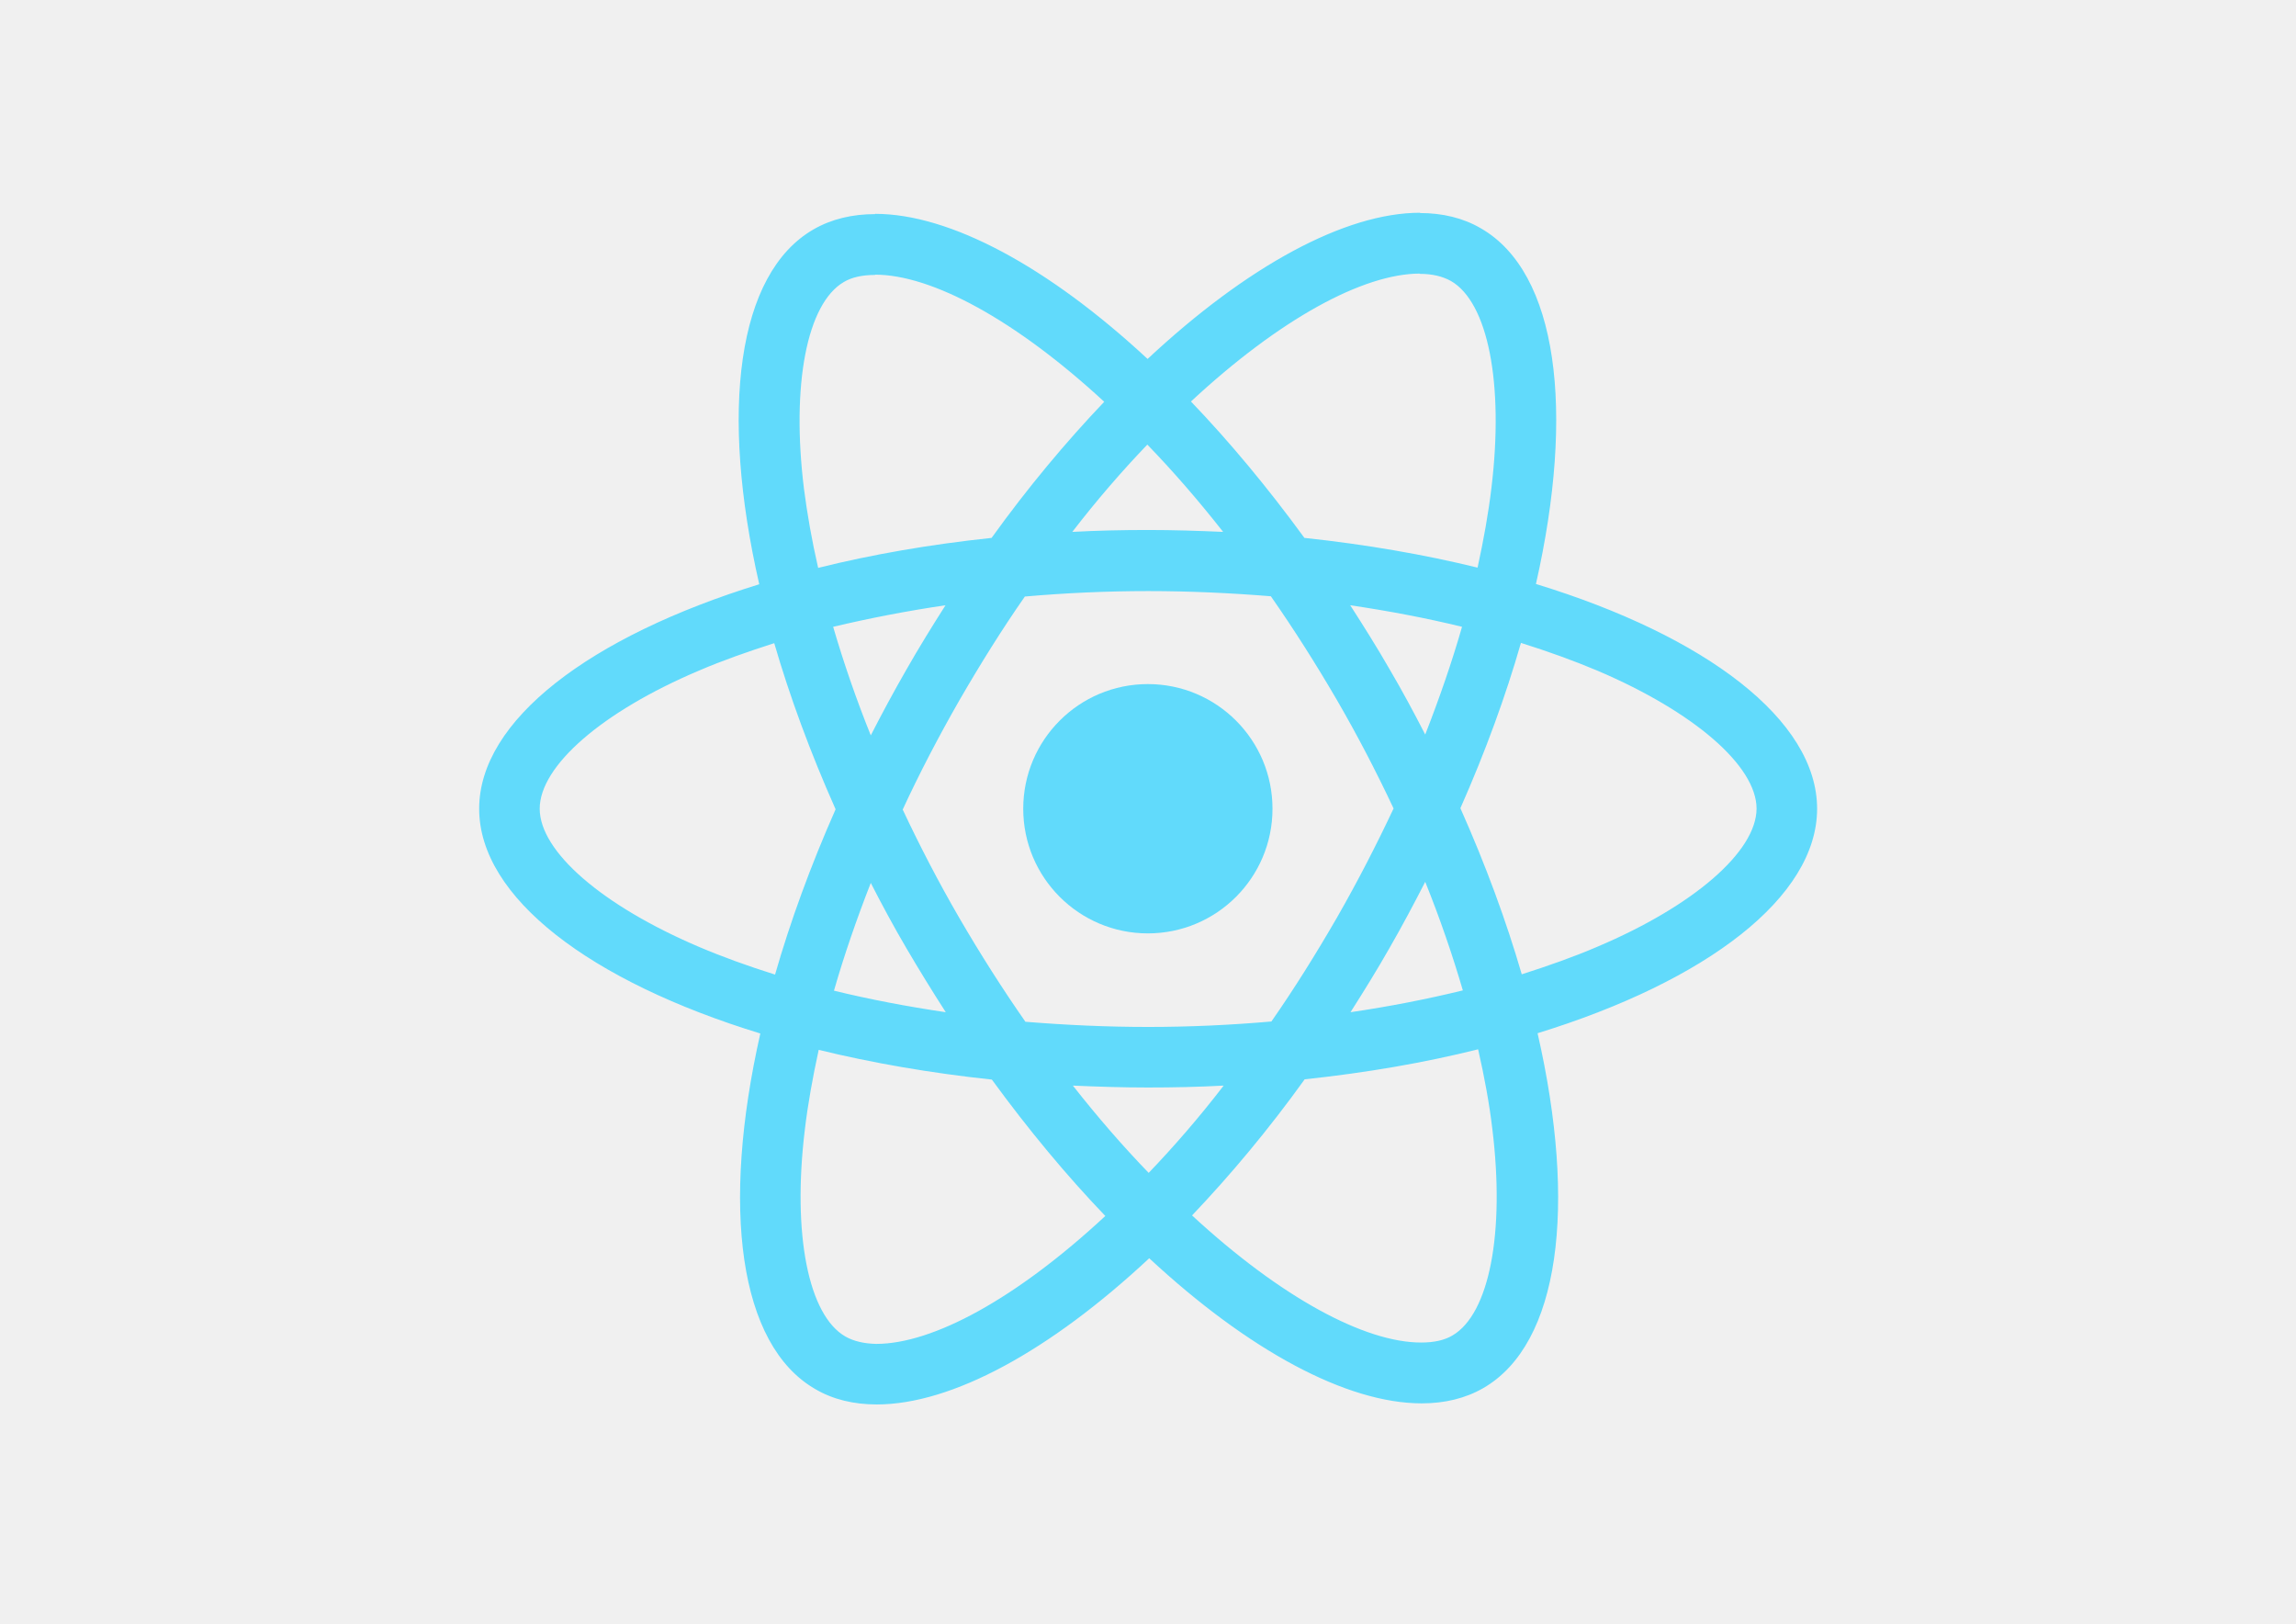
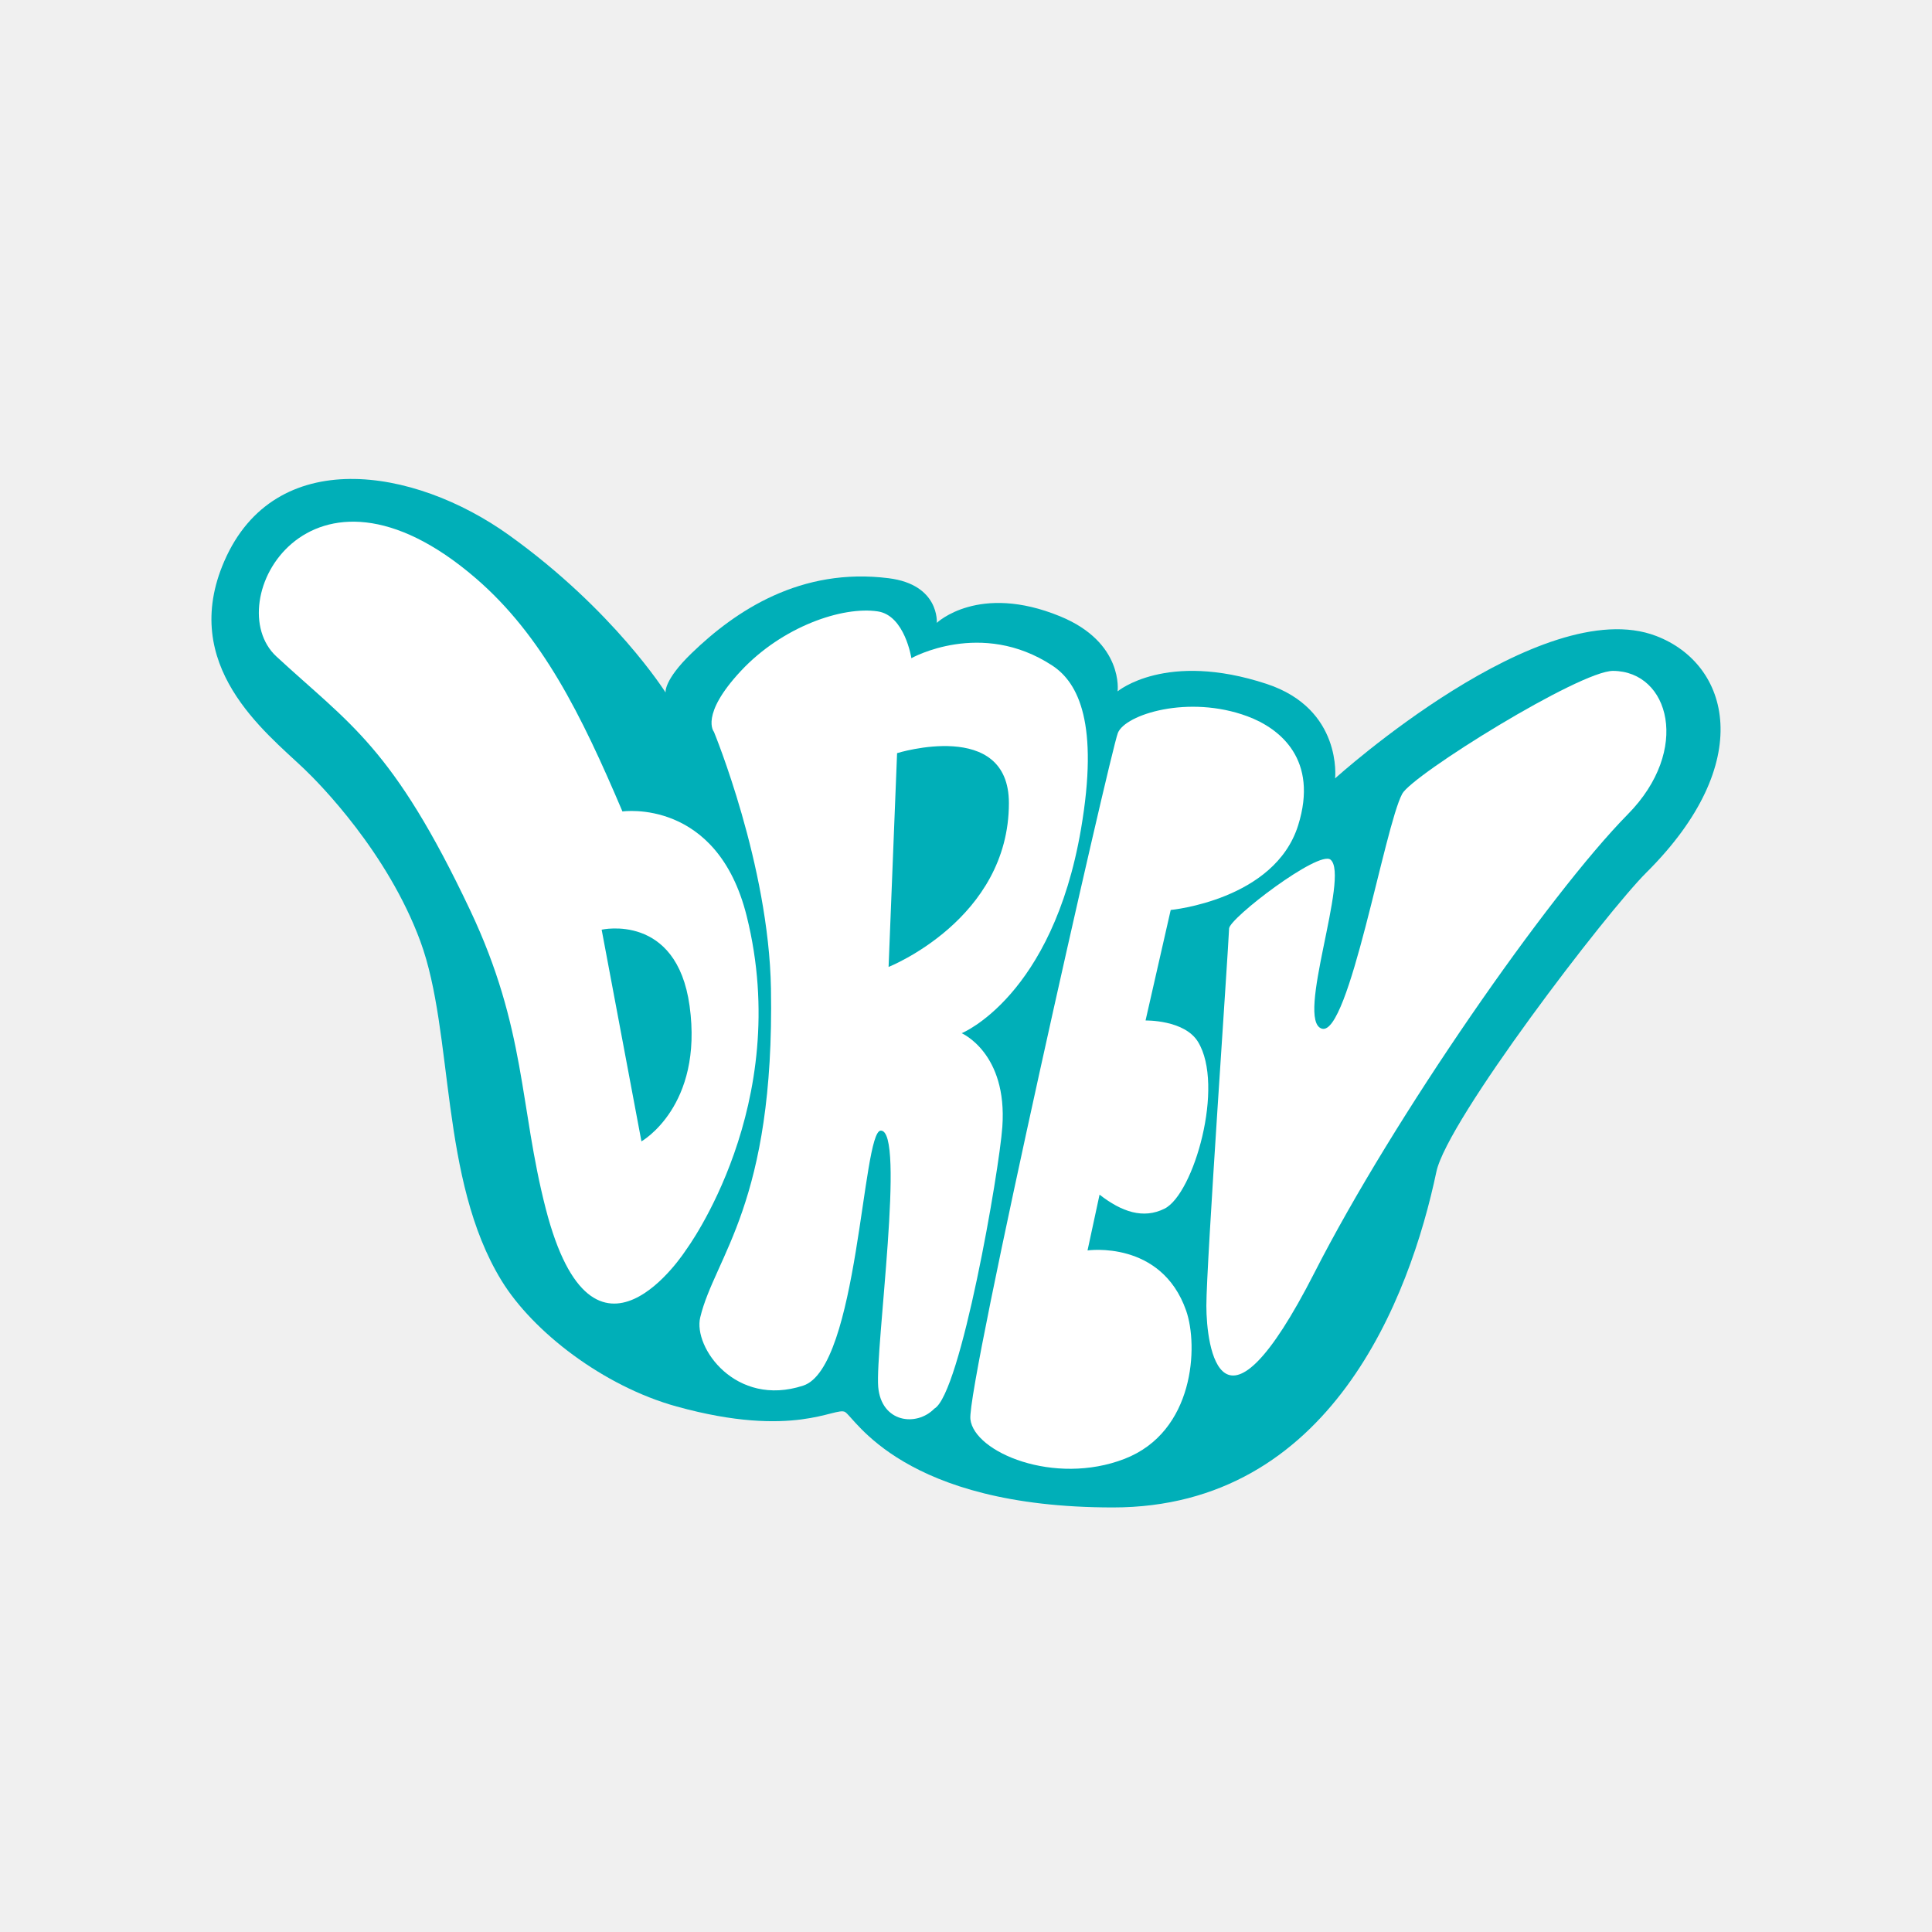
- <svg xmlns="http://www.w3.org/2000/svg" viewBox="0 0 841.9 595.3">
-   <g fill="#61DAFB">
-     <path d="M666.3 296.5c0-32.5-40.7-63.3-103.1-82.4 14.4-63.6 8-114.2-20.2-130.4-6.5-3.8-14.1-5.6-22.4-5.6v22.3c4.6 0 8.3.9 11.4 2.6 13.6 7.8 19.5 37.5 14.9 75.7-1.1 9.4-2.9 19.3-5.1 29.4-19.6-4.8-41-8.5-63.5-10.9-13.5-18.5-27.5-35.3-41.6-50 32.6-30.3 63.2-46.9 84-46.9V78c-27.5 0-63.5 19.6-99.9 53.6-36.4-33.8-72.4-53.2-99.9-53.2v22.3c20.7 0 51.4 16.5 84 46.6-14 14.7-28 31.4-41.3 49.9-22.6 2.4-44 6.1-63.6 11-2.3-10-4-19.7-5.2-29-4.7-38.2 1.1-67.9 14.6-75.8 3-1.8 6.9-2.6 11.5-2.6V78.5c-8.4 0-16 1.8-22.6 5.6-28.1 16.2-34.4 66.7-19.9 130.1-62.2 19.2-102.7 49.9-102.7 82.3 0 32.5 40.7 63.3 103.1 82.4-14.4 63.6-8 114.2 20.2 130.4 6.5 3.8 14.1 5.6 22.5 5.6 27.5 0 63.5-19.6 99.9-53.6 36.4 33.8 72.4 53.2 99.9 53.2 8.4 0 16-1.8 22.6-5.6 28.1-16.2 34.4-66.7 19.9-130.1 62-19.1 102.5-49.9 102.5-82.3zm-130.2-66.7c-3.7 12.9-8.3 26.2-13.5 39.5-4.1-8-8.4-16-13.1-24-4.6-8-9.5-15.8-14.4-23.4 14.2 2.1 27.9 4.7 41 7.9zm-45.8 106.5c-7.8 13.5-15.8 26.3-24.1 38.2-14.9 1.3-30 2-45.2 2-15.1 0-30.2-.7-45-1.9-8.3-11.9-16.4-24.6-24.2-38-7.6-13.1-14.5-26.4-20.8-39.8 6.2-13.4 13.2-26.8 20.7-39.9 7.8-13.5 15.8-26.3 24.1-38.2 14.9-1.3 30-2 45.2-2 15.1 0 30.2.7 45 1.9 8.3 11.9 16.4 24.6 24.2 38 7.6 13.1 14.5 26.4 20.8 39.8-6.3 13.4-13.2 26.8-20.7 39.9zm32.3-13c5.4 13.4 10 26.8 13.8 39.8-13.1 3.2-26.9 5.9-41.2 8 4.9-7.7 9.8-15.6 14.4-23.7 4.6-8 8.9-16.1 13-24.1zM421.2 430c-9.3-9.6-18.6-20.3-27.8-32 9 .4 18.2.7 27.5.7 9.4 0 18.7-.2 27.8-.7-9 11.7-18.3 22.4-27.5 32zm-74.4-58.9c-14.2-2.1-27.9-4.7-41-7.9 3.7-12.9 8.3-26.2 13.5-39.5 4.1 8 8.4 16 13.1 24 4.7 8 9.5 15.8 14.4 23.4zM420.7 163c9.3 9.6 18.6 20.3 27.8 32-9-.4-18.2-.7-27.5-.7-9.4 0-18.7.2-27.8.7 9-11.7 18.3-22.4 27.5-32zm-74 58.9c-4.9 7.7-9.8 15.6-14.4 23.7-4.6 8-8.9 16-13 24-5.4-13.4-10-26.8-13.8-39.8 13.1-3.1 26.9-5.8 41.2-7.9zm-90.5 125.2c-35.4-15.1-58.3-34.9-58.3-50.6 0-15.7 22.9-35.6 58.3-50.6 8.6-3.7 18-7 27.7-10.1 5.7 19.6 13.2 40 22.5 60.9-9.2 20.8-16.6 41.1-22.2 60.6-9.9-3.1-19.3-6.5-28-10.2zM310 490c-13.6-7.8-19.5-37.5-14.9-75.7 1.1-9.4 2.9-19.3 5.1-29.4 19.6 4.8 41 8.5 63.5 10.9 13.5 18.5 27.5 35.3 41.6 50-32.6 30.3-63.2 46.9-84 46.9-4.5-.1-8.3-1-11.3-2.7zm237.2-76.2c4.7 38.2-1.1 67.9-14.6 75.8-3 1.8-6.9 2.6-11.5 2.6-20.7 0-51.4-16.5-84-46.6 14-14.7 28-31.4 41.3-49.9 22.6-2.4 44-6.1 63.6-11 2.3 10.1 4.1 19.8 5.2 29.1zm38.5-66.7c-8.6 3.7-18 7-27.7 10.1-5.7-19.6-13.2-40-22.5-60.9 9.2-20.8 16.6-41.1 22.2-60.6 9.9 3.1 19.3 6.5 28.1 10.2 35.4 15.1 58.3 34.9 58.3 50.6-.1 15.7-23 35.6-58.4 50.6zM320.8 78.4z" />
-     <circle cx="420.9" cy="296.5" r="45.7" />
-     <path d="M520.5 78.1z" />
-   </g>
+ <svg xmlns="http://www.w3.org/2000/svg" width="1883" height="1883" viewBox="0 0 1883 1883" fill="none">
+   <path d="M648.699 674.941C648.699 674.941 598.389 594.89 496.208 521.637C403.082 454.862 267.835 433.79 218.645 546.857C174.33 648.6 258.418 713.21 296.405 749.345C311.651 763.832 377.888 831.091 409.713 917.484C442.658 1006.92 428.214 1149.25 488.774 1248.07C519.267 1297.88 587.897 1351.01 659.479 1370.83C774.468 1402.62 813.999 1370.83 823.582 1376.16C833.166 1381.48 879.888 1469.21 1084.73 1469.21C1296.69 1469.21 1374.06 1264.84 1399.95 1142.06C1410.55 1091.75 1565.63 889.251 1604.61 850.422C1712.43 743.214 1686.07 647.389 1614.2 619.853C1502.16 576.876 1301.25 758.639 1301.25 758.639C1301.25 758.639 1308.59 690.957 1234.47 666.554C1136.24 634.219 1089.26 673.836 1089.26 673.836C1089.26 673.836 1095.51 626.241 1033.24 600.688C953.696 568.05 913.045 607.076 913.045 607.076C913.045 607.076 915.997 569.836 866.111 563.554C780.524 552.776 717.041 595.087 674.104 636.611C646.655 663.103 648.699 674.941 648.699 674.941Z" fill="#00AFB8" />
+   <path d="M269.363 639.805C340.93 706.004 382.762 727.606 458.22 887.117C513.012 1002.95 506.108 1077.86 531.892 1178C578.614 1359.46 668.728 1218.05 668.728 1218.05C668.728 1218.05 773.543 1077.02 727.774 892.93C699.008 777.35 606.654 790.884 606.654 790.884C566.472 696.255 528.304 619.247 463.625 563.509C301.46 423.935 212.83 587.518 269.363 639.805Z" fill="white" />
+   <path d="M695.814 713.27C695.814 713.27 749.319 842.626 751.408 963.519C755.042 1173.17 696.722 1224.59 682.46 1283.99C675.45 1313.16 716.979 1372.04 782.854 1350.47C836.616 1332.87 840.386 1102.82 858.327 1101.94C882.884 1100.75 852.937 1313.35 855.935 1351.72C858.963 1386.54 893.134 1390.85 910.636 1372.92C936.268 1358.55 973.861 1141.51 976.919 1098.23C982.007 1026.28 937.268 1007.01 937.268 1007.01C937.268 1007.01 1025.63 971.27 1053.59 807.99C1071.15 705.383 1051.18 665.449 1025.63 648.691C956.223 603.14 888.274 641.5 888.274 641.5C888.274 641.5 881.885 599.84 855.526 595.889C820.992 590.681 762.43 610.739 722.157 653.868C681.885 696.997 695.814 713.27 695.814 713.27Z" fill="white" />
+   <path d="M1089.52 714.36C1082.27 732.435 942.174 1350.84 945.777 1383.19C949.381 1415.54 1027.62 1448.29 1095.91 1421.9C1164.19 1395.52 1168.11 1311.77 1156.04 1277.35C1131.82 1208.33 1059.95 1218.72 1059.95 1218.72L1071.67 1164.36C1093.23 1181.12 1114.27 1188.38 1135.04 1177.98C1163.48 1163.77 1193.89 1058.1 1167.56 1015.32C1154.35 993.841 1116.5 994.598 1116.5 994.598L1141.02 886.89C1141.02 886.89 1242.46 877.353 1265.26 804.281C1285.14 740.625 1248.05 710.076 1215.69 698.102C1158.36 676.863 1096.71 696.285 1089.52 714.36Z" fill="white" />
+   <path d="M1197.92 904.919C1198.33 894.837 1285.17 828.502 1296.75 837.842C1315.95 853.313 1262.02 994.84 1288.37 1002.58C1314.71 1010.31 1349.37 805.78 1366.66 773.657C1376.62 755.112 1539.93 653.581 1572.27 653.868C1627.13 654.338 1648.26 730.967 1586.64 793.518C1508.78 872.569 1357.81 1089.97 1281.19 1240.27C1190.14 1418.74 1175.77 1312.94 1175.77 1272.61C1175.77 1232.28 1196.95 929.579 1197.92 904.919Z" fill="white" />
+   <path d="M586.396 906.1L625.17 1112.43C625.17 1112.43 685.625 1078.37 672.104 980.368C659.478 889.494 586.396 906.1 586.396 906.1Z" fill="#00AFB8" />
+   <path d="M874.33 734.04L866.049 942.417C866.049 942.417 983.309 895.973 983.309 782.739C983.309 700.1 874.33 734.04 874.33 734.04Z" fill="#00AFB8" />
</svg>
